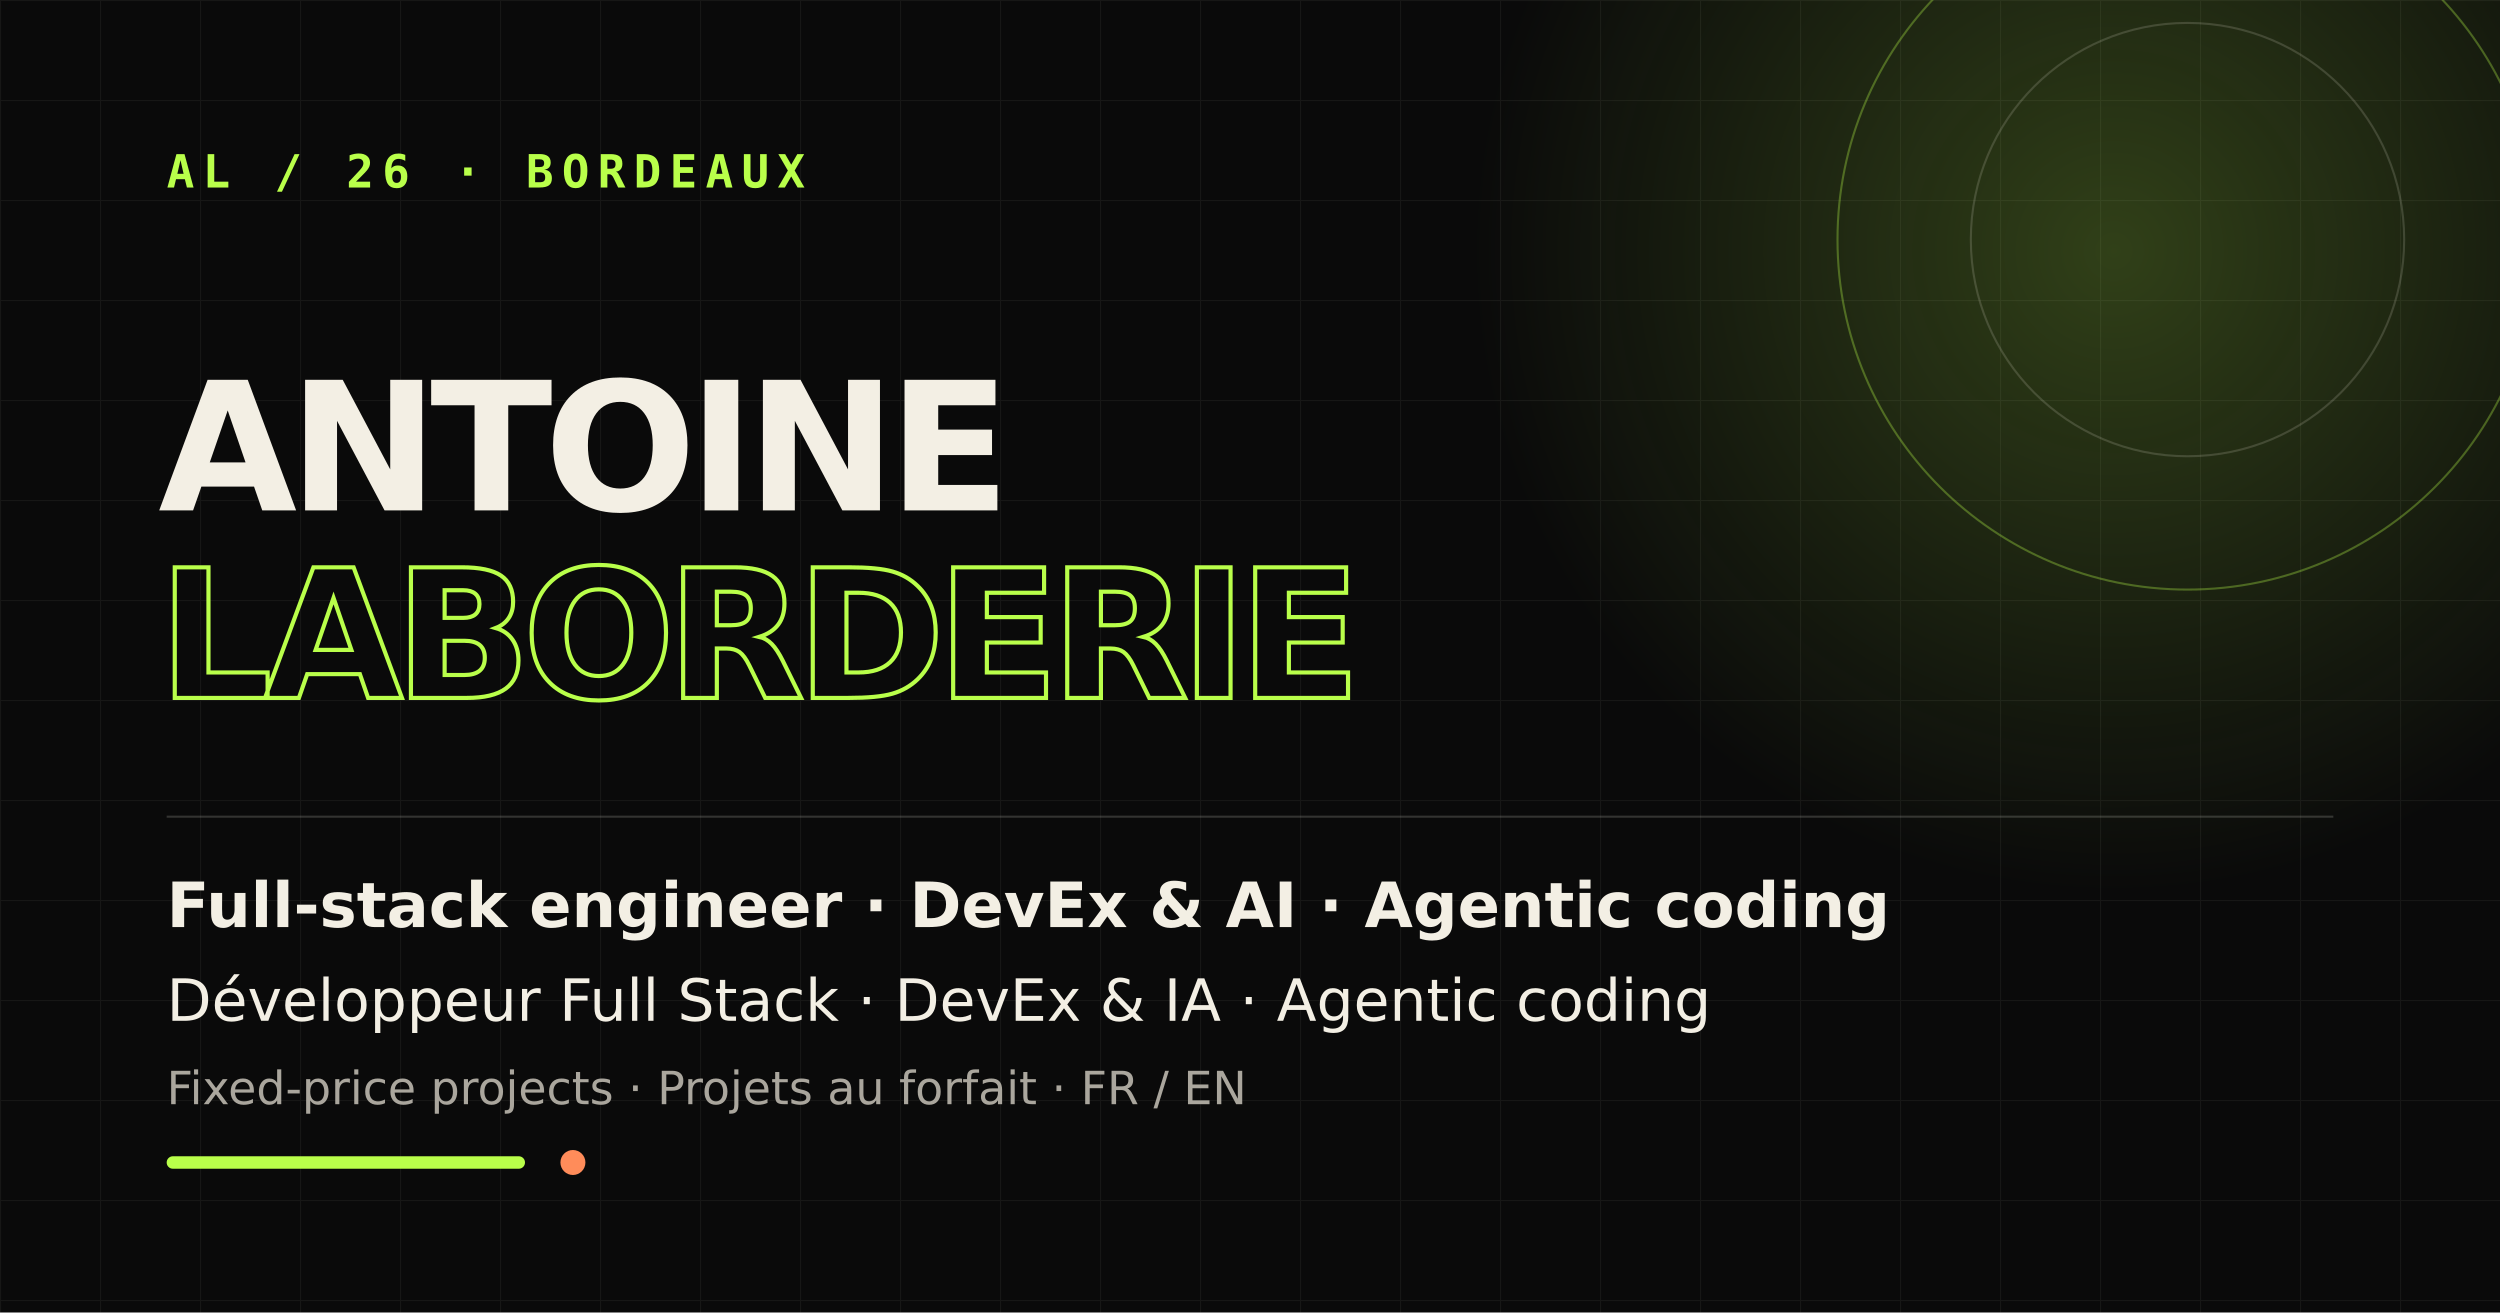
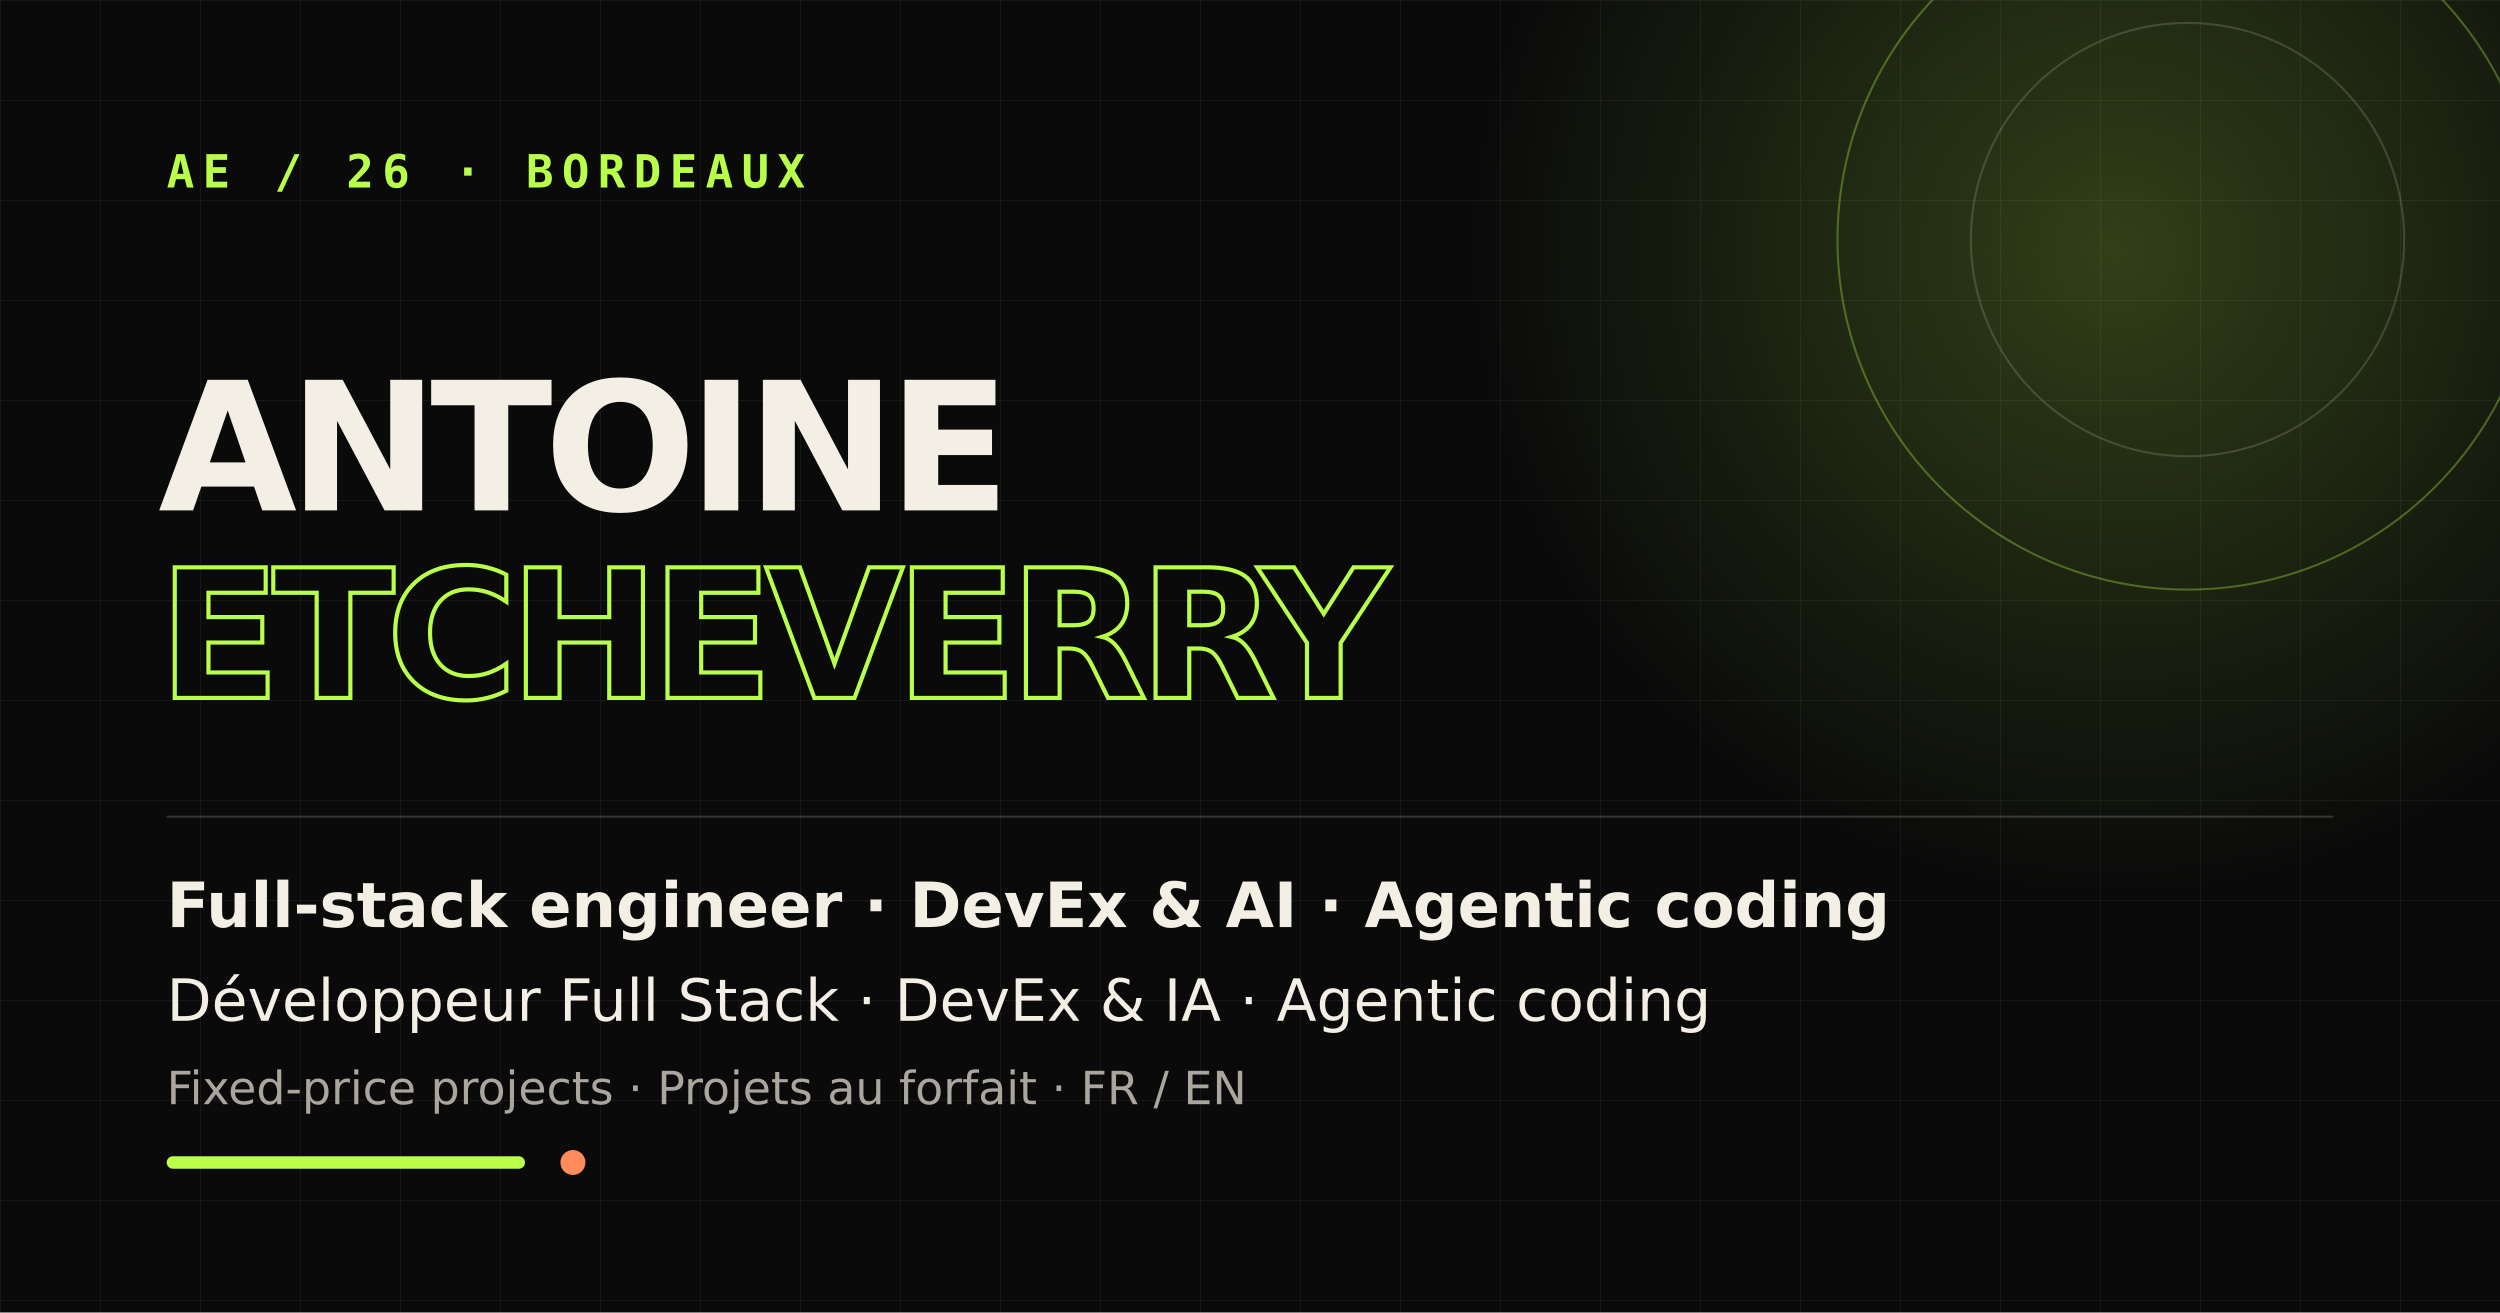
<svg xmlns="http://www.w3.org/2000/svg" width="1200" height="630" viewBox="0 0 1200 630">
  <defs>
    <radialGradient id="signal" cx="50%" cy="50%" r="50%">
      <stop offset="0" stop-color="#b9ff4a" stop-opacity="0.22" />
      <stop offset="1" stop-color="#b9ff4a" stop-opacity="0" />
    </radialGradient>
    <pattern id="grid" width="48" height="48" patternUnits="userSpaceOnUse">
      <path d="M 48 0 L 0 0 0 48" fill="none" stroke="#f3efe4" stroke-opacity="0.06" />
    </pattern>
  </defs>
  <rect width="1200" height="630" fill="#0a0a0a" />
  <rect width="1200" height="630" fill="url(#grid)" />
  <circle cx="1015" cy="120" r="310" fill="url(#signal)" />
  <circle cx="1050" cy="115" r="168" fill="none" stroke="#b9ff4a" stroke-opacity="0.32" />
  <circle cx="1050" cy="115" r="104" fill="none" stroke="#f3efe4" stroke-opacity="0.16" />
-   <text x="80" y="90" fill="#b9ff4a" font-family="monospace" font-size="22" font-weight="700" letter-spacing="4">AL / 26 · BORDEAUX</text>
+   <text x="80" y="90" fill="#b9ff4a" font-family="monospace" font-size="22" font-weight="700" letter-spacing="4">AE / 26 · BORDEAUX</text>
  <text x="76" y="245" fill="#f3efe4" font-family="DejaVu Sans, sans-serif" font-size="86" font-weight="800" letter-spacing="-4">ANTOINE</text>
-   <text x="76" y="335" fill="none" stroke="#b9ff4a" stroke-width="2" font-family="DejaVu Sans, sans-serif" font-size="86" font-weight="800" letter-spacing="-4">LABORDERIE</text>
+   <text x="76" y="335" fill="none" stroke="#b9ff4a" stroke-width="2" font-family="DejaVu Sans, sans-serif" font-size="86" font-weight="800" letter-spacing="-4">ETCHEVERRY</text>
  <line x1="80" y1="392" x2="1120" y2="392" stroke="#f3efe4" stroke-opacity="0.18" />
  <text x="80" y="445" fill="#f3efe4" font-family="DejaVu Sans, sans-serif" font-size="30" font-weight="700">Full-stack engineer · DevEx &amp; AI · Agentic coding</text>
  <text x="80" y="490" fill="#f3efe4" font-family="DejaVu Sans, sans-serif" font-size="28">Développeur Full Stack · DevEx &amp; IA · Agentic coding</text>
  <text x="80" y="530" fill="#aaa69d" font-family="DejaVu Sans, sans-serif" font-size="22">Fixed-price projects · Projets au forfait · FR / EN</text>
  <rect x="80" y="555" width="172" height="6" rx="3" fill="#b9ff4a" />
  <circle cx="275" cy="558" r="6" fill="#ff8c5a" />
</svg>
